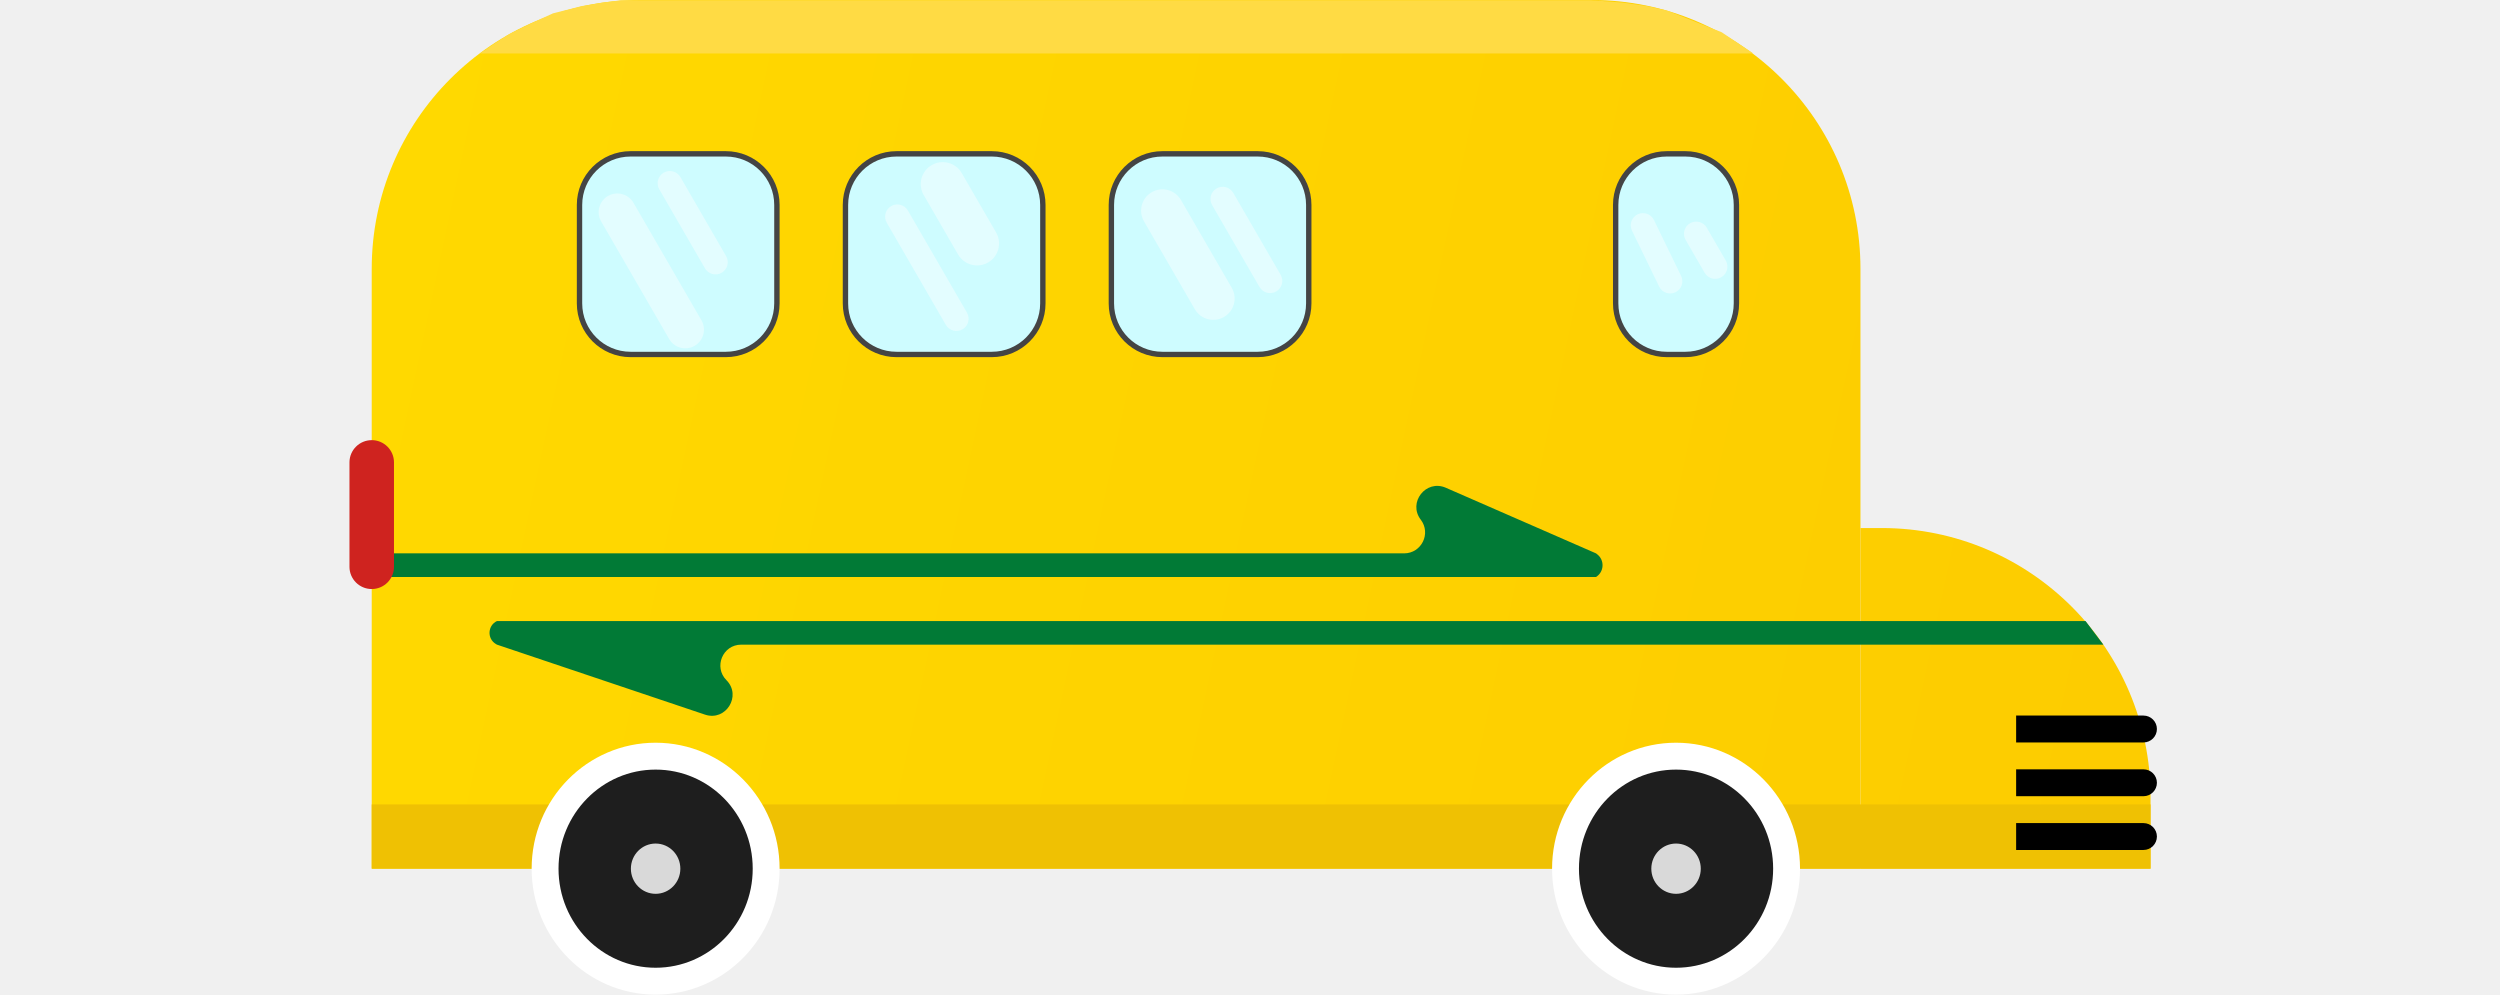
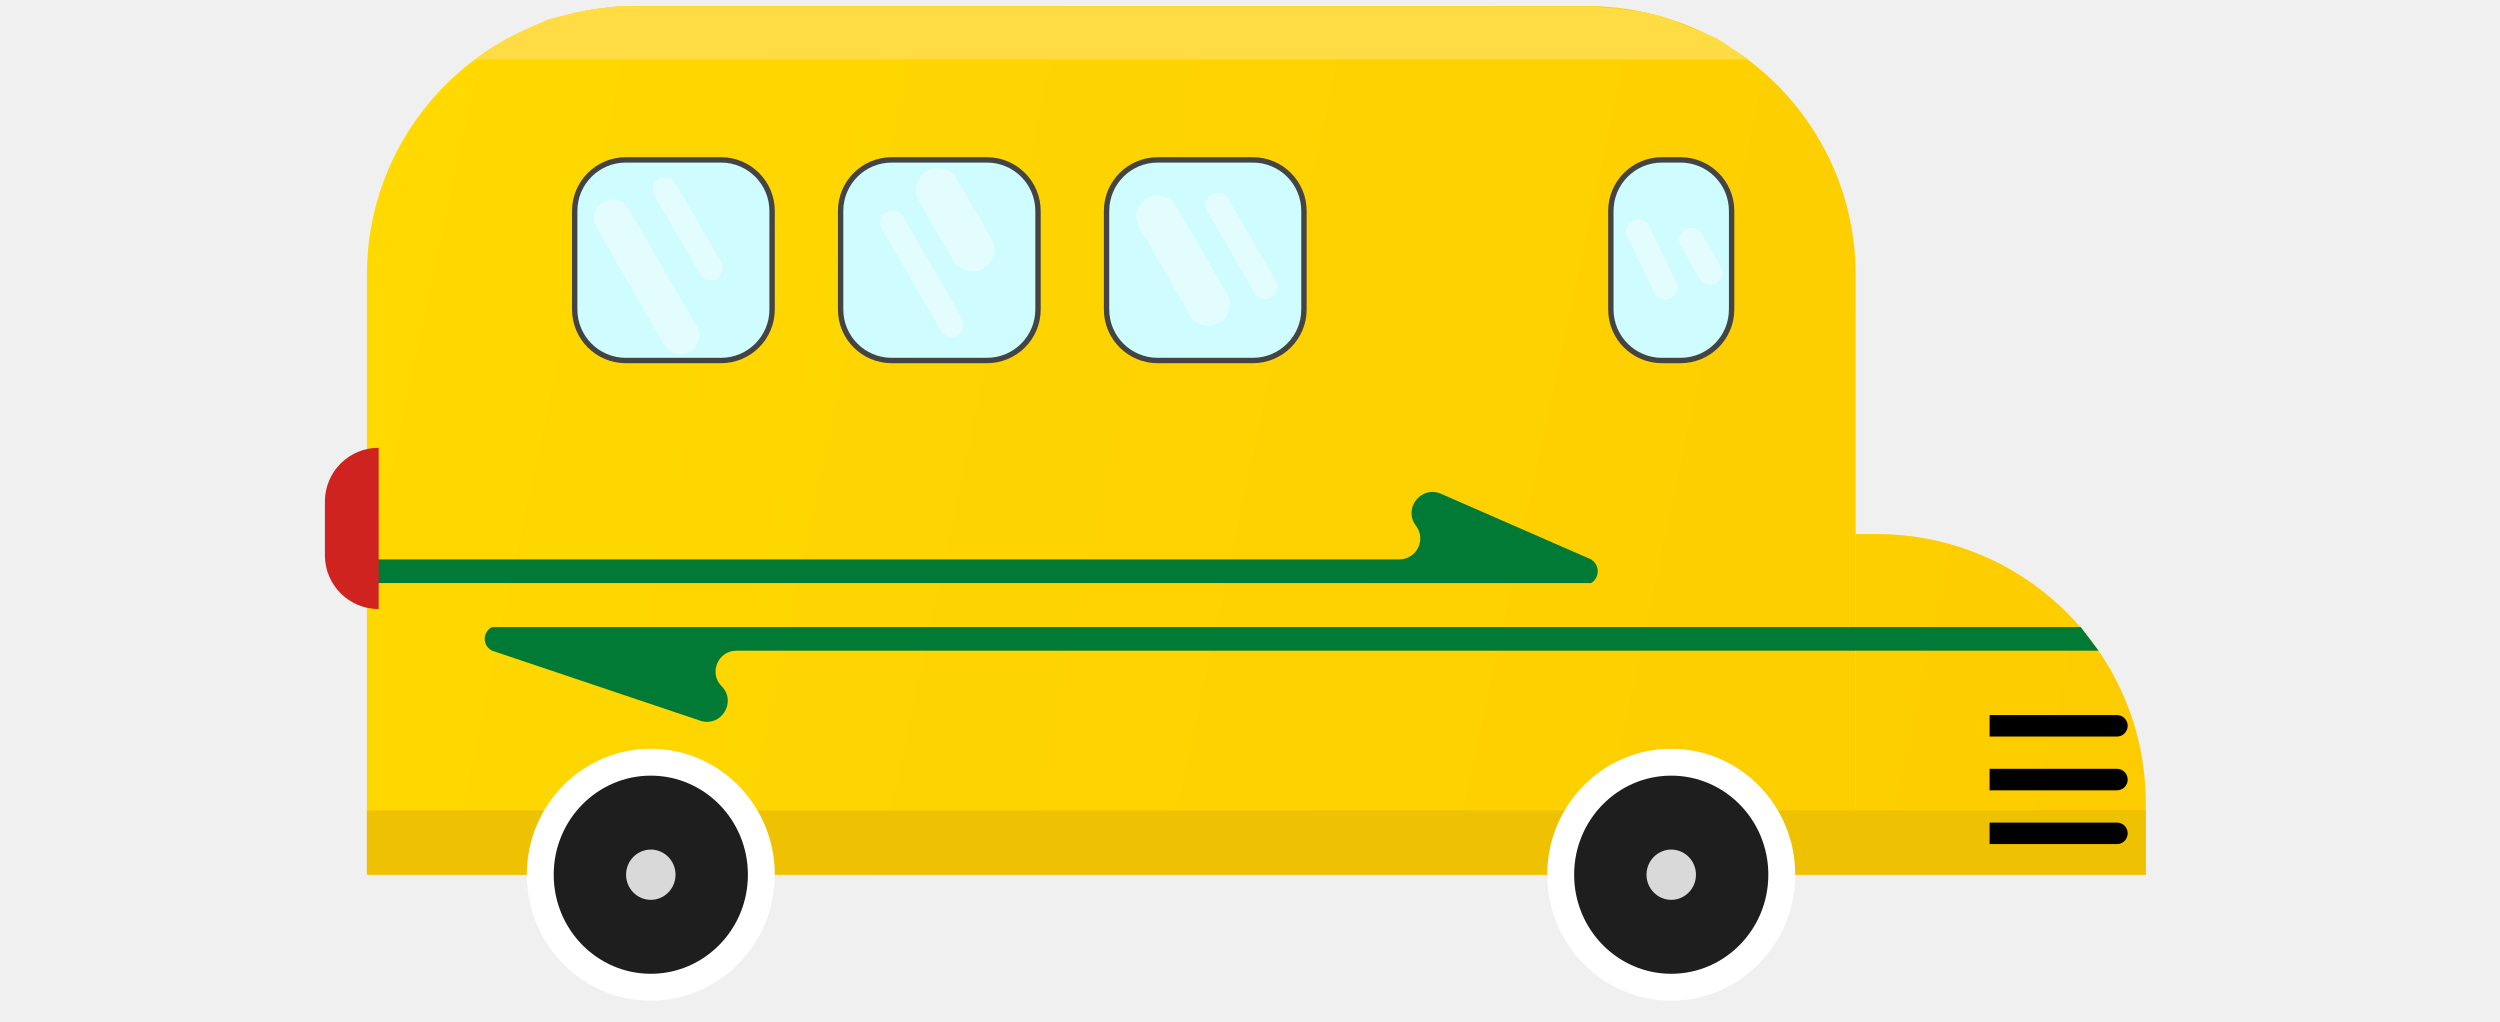
- <svg xmlns="http://www.w3.org/2000/svg" width="93" height="37" viewBox="0 0 93 37" fill="none">
-   <path d="M13.828 10C13.828 4.477 18.305 0 23.828 0H59.209C64.732 0 69.209 4.477 69.209 10V32.314H13.828V10Z" fill="url(#paint0_linear_471_830)" />
-   <path d="M69.209 19.643H70C75.523 19.643 80 24.12 80 29.643V32.314L69.209 32.314L69.209 19.643Z" fill="url(#paint1_linear_471_830)" />
-   <path d="M13.828 20.585H52.233C52.879 20.585 53.245 19.845 52.852 19.332V19.332C52.364 18.693 53.046 17.822 53.784 18.144L59.371 20.585L59.415 20.619C59.699 20.839 59.677 21.275 59.371 21.464V21.464H13.828V20.585Z" fill="#017A36" />
-   <path d="M78.245 23.981H27.574C26.884 23.981 26.538 24.814 27.024 25.303V25.303C27.6 25.883 27.002 26.845 26.226 26.584L18.487 23.981L18.448 23.958C18.114 23.76 18.137 23.269 18.487 23.103V23.103H77.582L78.245 23.981Z" fill="#017A36" />
-   <rect x="13.828" y="29.924" width="66.172" height="2.391" fill="#EFC103" />
-   <path d="M28.501 32.315C28.501 34.634 26.652 36.5 24.389 36.5C22.125 36.5 20.277 34.634 20.277 32.315C20.277 29.995 22.125 28.129 24.389 28.129C26.652 28.129 28.501 29.995 28.501 32.315Z" fill="#1E1E1E" stroke="white" />
-   <ellipse cx="24.389" cy="32.315" rx="0.92" ry="0.935" fill="#D9D9D9" />
-   <path d="M66.461 32.315C66.461 34.634 64.612 36.5 62.349 36.5C60.085 36.5 58.237 34.634 58.237 32.315C58.237 29.995 60.085 28.129 62.349 28.129C64.612 28.129 66.461 29.995 66.461 32.315Z" fill="#1E1E1E" stroke="white" />
-   <ellipse cx="62.349" cy="32.315" rx="0.92" ry="0.935" fill="#D9D9D9" />
-   <path d="M79.737 27.619C80.013 27.619 80.237 27.395 80.237 27.119C80.237 26.843 80.013 26.619 79.737 26.619V27.619ZM75 27.619H77.368V26.619H75V27.619ZM77.368 27.619H78.553V26.619H77.368V27.619ZM78.553 27.619H79.737V26.619H78.553V27.619Z" fill="black" />
-   <path d="M79.737 29.619C80.013 29.619 80.237 29.395 80.237 29.119C80.237 28.843 80.013 28.619 79.737 28.619V29.619ZM75 29.619H79.737V28.619H75V29.619Z" fill="black" />
-   <path d="M79.737 31.619C80.013 31.619 80.237 31.395 80.237 31.119C80.237 30.843 80.013 30.619 79.737 30.619V31.619ZM75 31.619H79.737V30.619H75V31.619Z" fill="black" />
-   <rect x="21.558" y="5.723" width="7.343" height="7.463" rx="1.9" fill="#CEFCFF" stroke="#444444" stroke-width="0.2" />
-   <rect x="31.451" y="5.723" width="7.343" height="7.463" rx="1.9" fill="#CEFCFF" stroke="#444444" stroke-width="0.2" />
-   <rect x="41.343" y="5.723" width="7.343" height="7.463" rx="1.9" fill="#CEFCFF" stroke="#444444" stroke-width="0.2" />
-   <rect x="60.103" y="5.723" width="4.492" height="7.463" rx="1.9" fill="#CEFCFF" stroke="#444444" stroke-width="0.2" />
-   <rect x="24.298" y="6.65" width="0.908" height="4.303" rx="0.454" transform="rotate(-30.0489 24.2976 6.65039)" fill="#E3FDFF" />
-   <rect x="42.159" y="7.547" width="1.588" height="5.363" rx="0.794" transform="rotate(-30.0489 42.1586 7.54736)" fill="#E3FDFF" />
-   <rect x="33.953" y="6.55" width="1.634" height="4.186" rx="0.817" transform="rotate(-30.0489 33.9535 6.54956)" fill="#E3FDFF" />
-   <rect x="22.016" y="7.638" width="1.388" height="6.439" rx="0.694" transform="rotate(-30.0489 22.0159 7.63818)" fill="#E3FDFF" />
-   <rect x="44.864" y="7.237" width="0.908" height="4.428" rx="0.454" transform="rotate(-30.0489 44.8636 7.23706)" fill="#E3FDFF" />
-   <rect x="60.511" y="8.172" width="0.908" height="3.222" rx="0.454" transform="rotate(-25.9169 60.5107 8.17163)" fill="#E3FDFF" />
-   <rect x="62.478" y="8.532" width="0.908" height="2.32" rx="0.454" transform="rotate(-30.0489 62.478 8.53198)" fill="#E3FDFF" />
-   <rect x="32.76" y="7.893" width="0.908" height="5.297" rx="0.454" transform="rotate(-30.0489 32.7601 7.89331)" fill="#E3FDFF" />
-   <path d="M23.091 0.011H42.29H51.924H56.807H59.207L60.354 0.095L61.291 0.23L62.013 0.392L64.049 1.201L65.221 1.988H17.851L18.394 1.62L18.955 1.261L19.788 0.854L20.573 0.496L21.648 0.225L22.394 0.099L23.091 0.011Z" fill="#FFDB44" />
-   <rect x="14.656" y="16.373" width="5.539" height="1.656" rx="0.828" transform="rotate(90 14.656 16.3733)" fill="#CF231F" />
+ <svg xmlns="http://www.w3.org/2000/svg" width="93" height="38" viewBox="0 0 93 38" fill="none">
+   <path d="M13.649 10.225C13.649 4.702 18.126 0.225 23.649 0.225H59.03C64.553 0.225 69.03 4.702 69.03 10.225V32.539H13.649V10.225Z" fill="url(#paint0_linear_492_1008)" />
+   <path d="M69.03 19.867H69.821C75.344 19.867 79.821 24.345 79.821 29.867V32.539L69.03 32.539L69.03 19.867Z" fill="url(#paint1_linear_492_1008)" />
+   <path d="M13.649 20.81H52.054C52.7 20.81 53.065 20.07 52.673 19.557V19.557C52.184 18.918 52.867 18.047 53.605 18.369L59.191 20.81L59.236 20.844C59.52 21.064 59.497 21.5 59.191 21.689V21.689H13.649V20.81Z" fill="#017A36" />
+   <path d="M78.065 24.206H27.394C26.705 24.206 26.359 25.039 26.844 25.528V25.528C27.421 26.108 26.822 27.07 26.047 26.809L18.308 24.206L18.268 24.183C17.934 23.985 17.957 23.494 18.308 23.328V23.328H77.403L78.065 24.206Z" fill="#017A36" />
+   <rect x="13.649" y="30.148" width="66.172" height="2.391" fill="#EFC103" />
+   <path d="M28.322 32.539C28.322 34.858 26.473 36.725 24.21 36.725C21.946 36.725 20.098 34.858 20.098 32.539C20.098 30.22 21.946 28.354 24.21 28.354C26.473 28.354 28.322 30.22 28.322 32.539Z" fill="#1E1E1E" stroke="white" />
+   <ellipse cx="24.21" cy="32.539" rx="0.92" ry="0.935" fill="#D9D9D9" />
+   <path d="M66.282 32.539C66.282 34.858 64.433 36.725 62.17 36.725C59.906 36.725 58.058 34.858 58.058 32.539C58.058 30.22 59.906 28.354 62.17 28.354C64.433 28.354 66.282 30.22 66.282 32.539Z" fill="#1E1E1E" stroke="white" />
+   <ellipse cx="62.17" cy="32.539" rx="0.92" ry="0.935" fill="#D9D9D9" />
+   <rect x="21.379" y="5.948" width="7.343" height="7.463" rx="1.9" fill="#CEFCFF" stroke="#444444" stroke-width="0.2" />
+   <rect x="31.271" y="5.948" width="7.343" height="7.463" rx="1.9" fill="#CEFCFF" stroke="#444444" stroke-width="0.2" />
+   <rect x="41.164" y="5.948" width="7.343" height="7.463" rx="1.9" fill="#CEFCFF" stroke="#444444" stroke-width="0.2" />
+   <rect x="59.924" y="5.948" width="4.492" height="7.463" rx="1.9" fill="#CEFCFF" stroke="#444444" stroke-width="0.2" />
+   <rect x="24.118" y="6.875" width="0.908" height="4.303" rx="0.454" transform="rotate(-30.0489 24.1183 6.87524)" fill="#E3FDFF" />
+   <rect x="41.979" y="7.772" width="1.588" height="5.363" rx="0.794" transform="rotate(-30.0489 41.9792 7.77222)" fill="#E3FDFF" />
+   <rect x="33.774" y="6.774" width="1.634" height="4.186" rx="0.817" transform="rotate(-30.0489 33.7742 6.77441)" fill="#E3FDFF" />
+   <rect x="21.837" y="7.863" width="1.388" height="6.439" rx="0.694" transform="rotate(-30.0489 21.8365 7.86304)" fill="#E3FDFF" />
+   <rect x="44.684" y="7.462" width="0.908" height="4.428" rx="0.454" transform="rotate(-30.0489 44.6843 7.46191)" fill="#E3FDFF" />
+   <rect x="60.331" y="8.396" width="0.908" height="3.222" rx="0.454" transform="rotate(-25.9169 60.3314 8.39648)" fill="#E3FDFF" />
+   <rect x="62.299" y="8.757" width="0.908" height="2.32" rx="0.454" transform="rotate(-30.0489 62.2987 8.75684)" fill="#E3FDFF" />
+   <rect x="32.581" y="8.118" width="0.908" height="5.297" rx="0.454" transform="rotate(-30.0489 32.5808 8.11816)" fill="#E3FDFF" />
+   <path d="M22.912 0.236H42.111H51.745H56.627H59.028L60.174 0.32L61.112 0.455L61.833 0.617L63.87 1.426L65.041 2.213H17.672L18.214 1.844L18.776 1.486L19.609 1.079L20.394 0.721L21.469 0.45L22.215 0.324L22.912 0.236Z" fill="#FFDB44" />
+   <path d="M14.086 16.657V22.657V22.657C12.981 22.657 12.086 21.761 12.086 20.657V18.657C12.086 17.552 12.981 16.657 14.086 16.657V16.657Z" fill="#CF231F" />
+   <path d="M78.75 27.4C78.971 27.4 79.15 27.221 79.15 27C79.15 26.779 78.971 26.6 78.75 26.6V27.4ZM74.013 27.4H76.381V26.6H74.013V27.4ZM76.381 27.4H77.565V26.6H76.381V27.4ZM77.565 27.4H78.75V26.6H77.565V27.4Z" fill="black" />
+   <path d="M78.75 29.4C78.971 29.4 79.15 29.221 79.15 29C79.15 28.779 78.971 28.6 78.75 28.6V29.4ZM74.013 29.4H78.75V28.6H74.013V29.4Z" fill="black" />
+   <path d="M78.75 31.4C78.971 31.4 79.15 31.221 79.15 31C79.15 30.779 78.971 30.6 78.75 30.6V31.4ZM74.013 31.4H78.75V30.6H74.013V31.4Z" fill="black" />
  <defs>
-     <linearGradient id="paint0_linear_471_830" x1="13.828" y1="9.088" x2="80" y2="23.227" gradientUnits="userSpaceOnUse">
+     <linearGradient id="paint0_linear_492_1008" x1="13.649" y1="9.313" x2="79.821" y2="23.451" gradientUnits="userSpaceOnUse">
      <stop stop-color="#FFD900" />
      <stop offset="1" stop-color="#FDCC00" />
    </linearGradient>
-     <linearGradient id="paint1_linear_471_830" x1="13.828" y1="9.088" x2="80" y2="23.227" gradientUnits="userSpaceOnUse">
+     <linearGradient id="paint1_linear_492_1008" x1="13.649" y1="9.313" x2="79.821" y2="23.451" gradientUnits="userSpaceOnUse">
      <stop stop-color="#FFD900" />
      <stop offset="1" stop-color="#FDCC00" />
    </linearGradient>
  </defs>
</svg>
